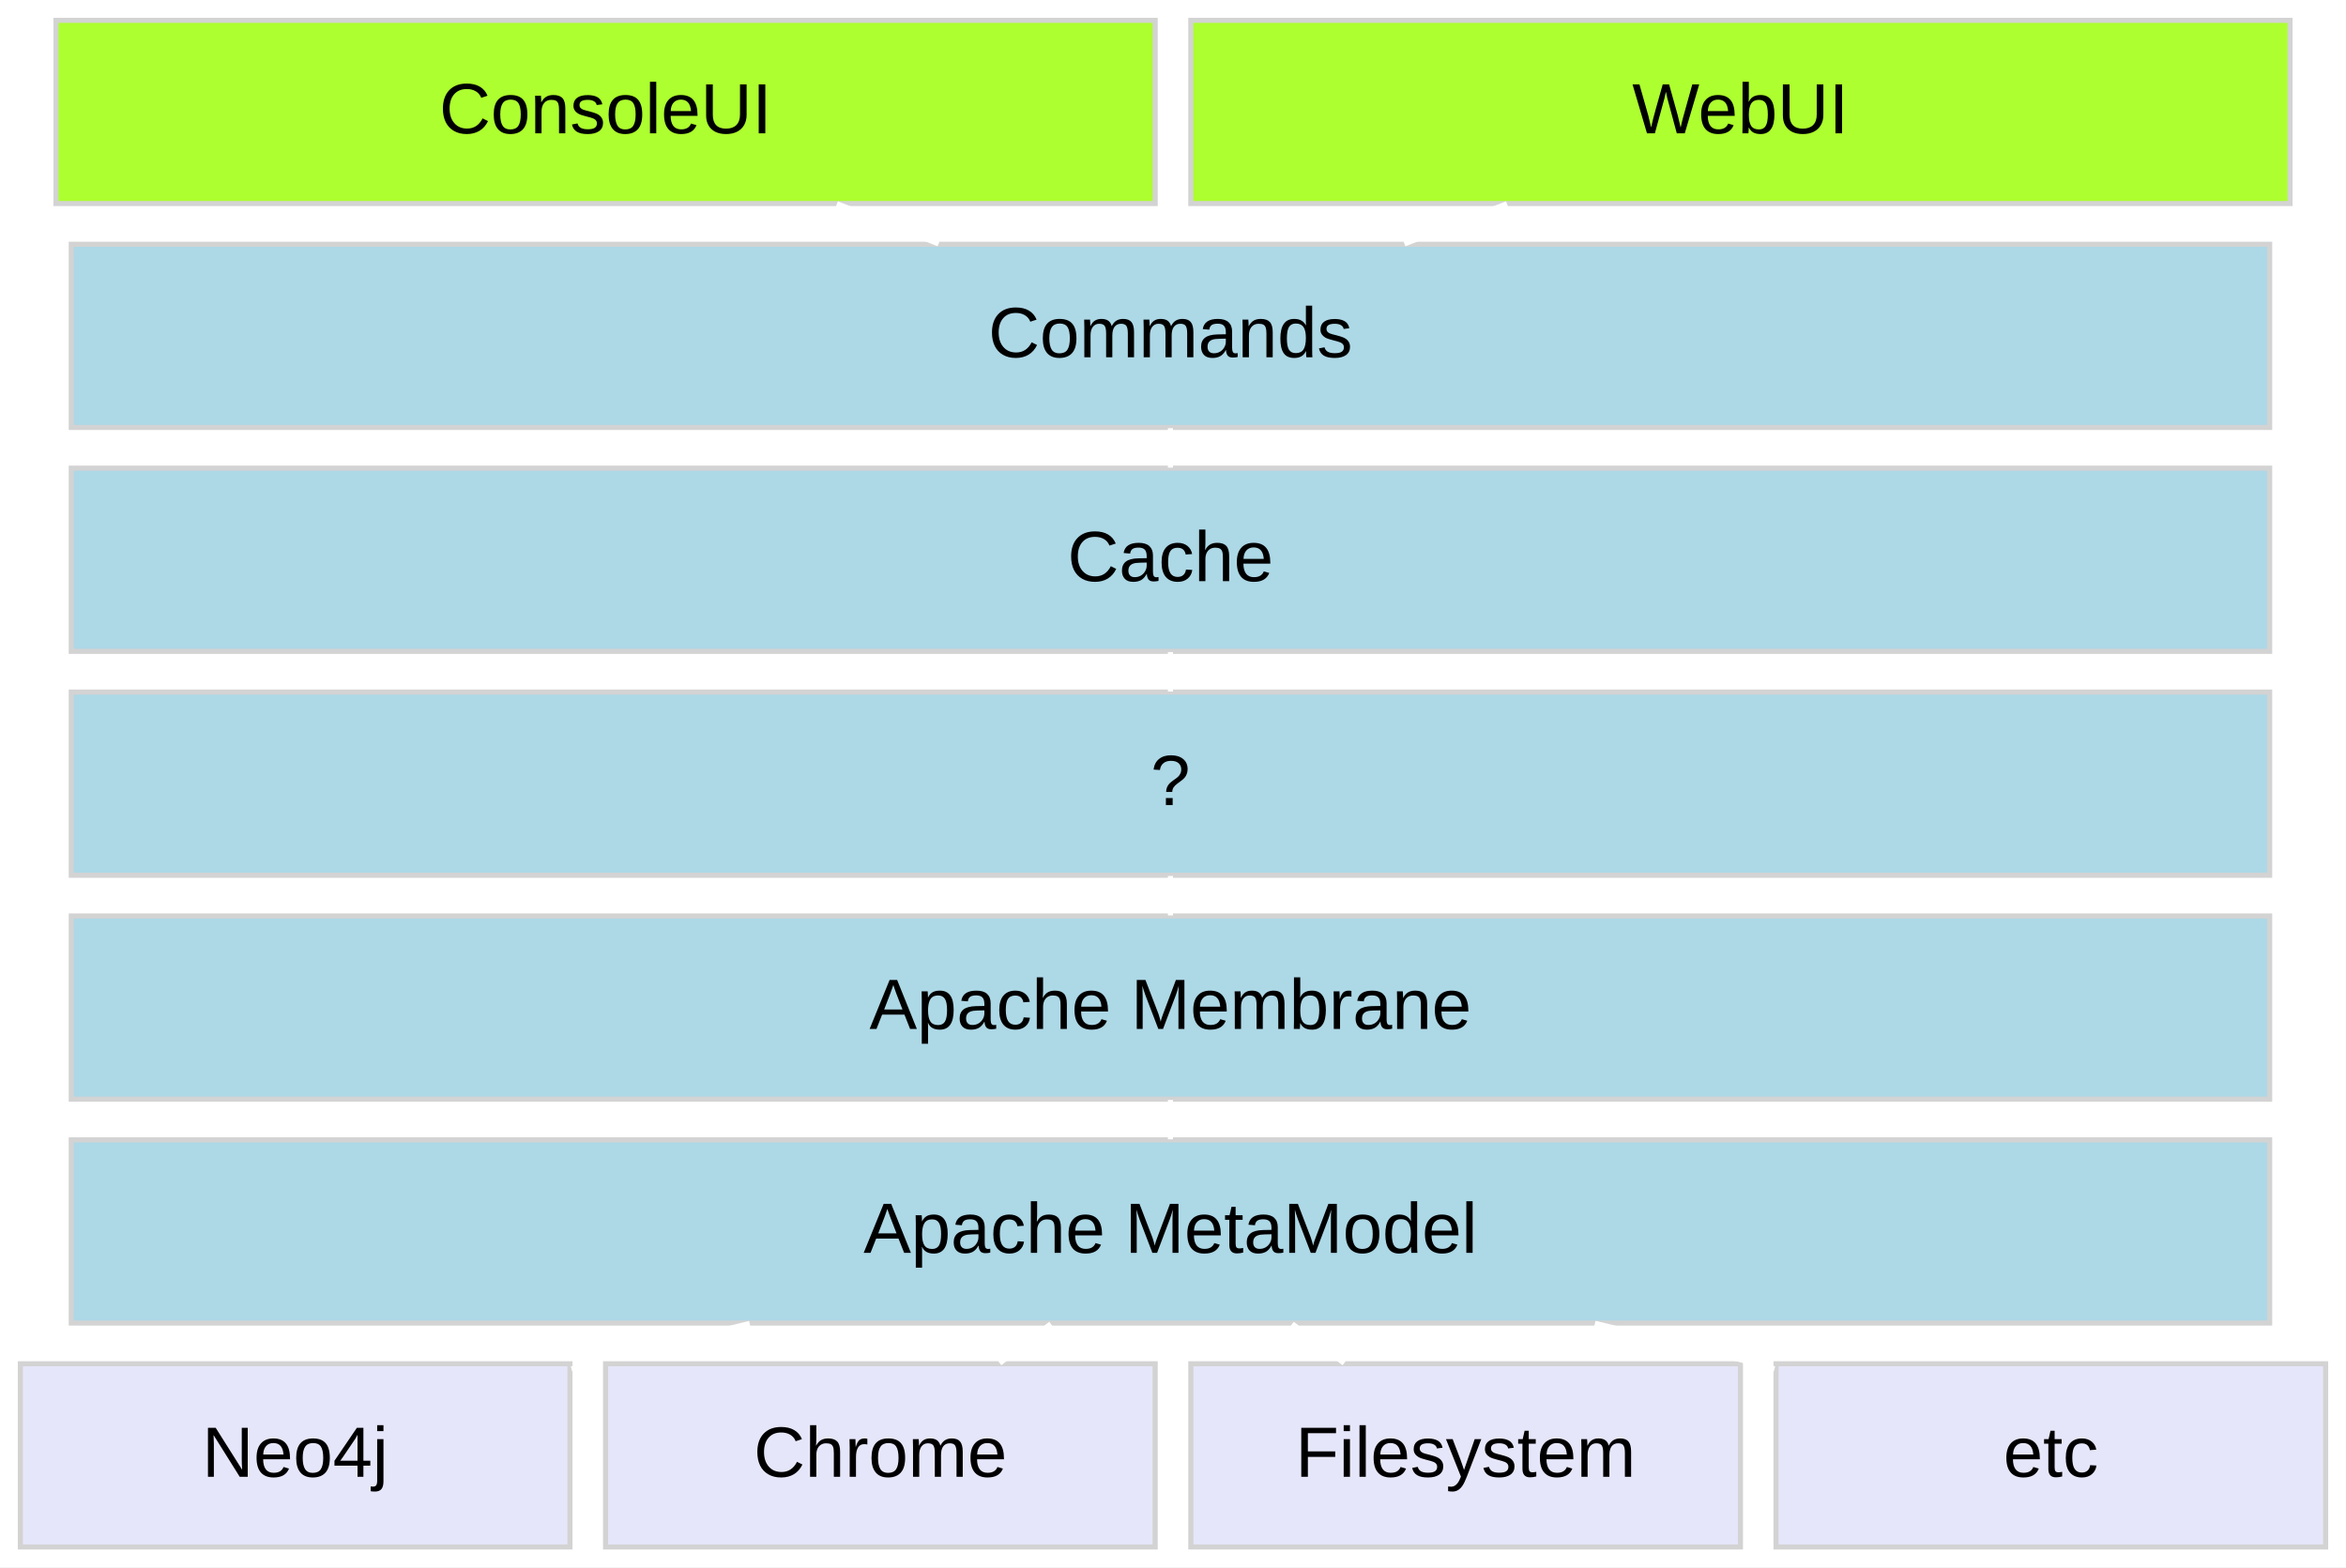
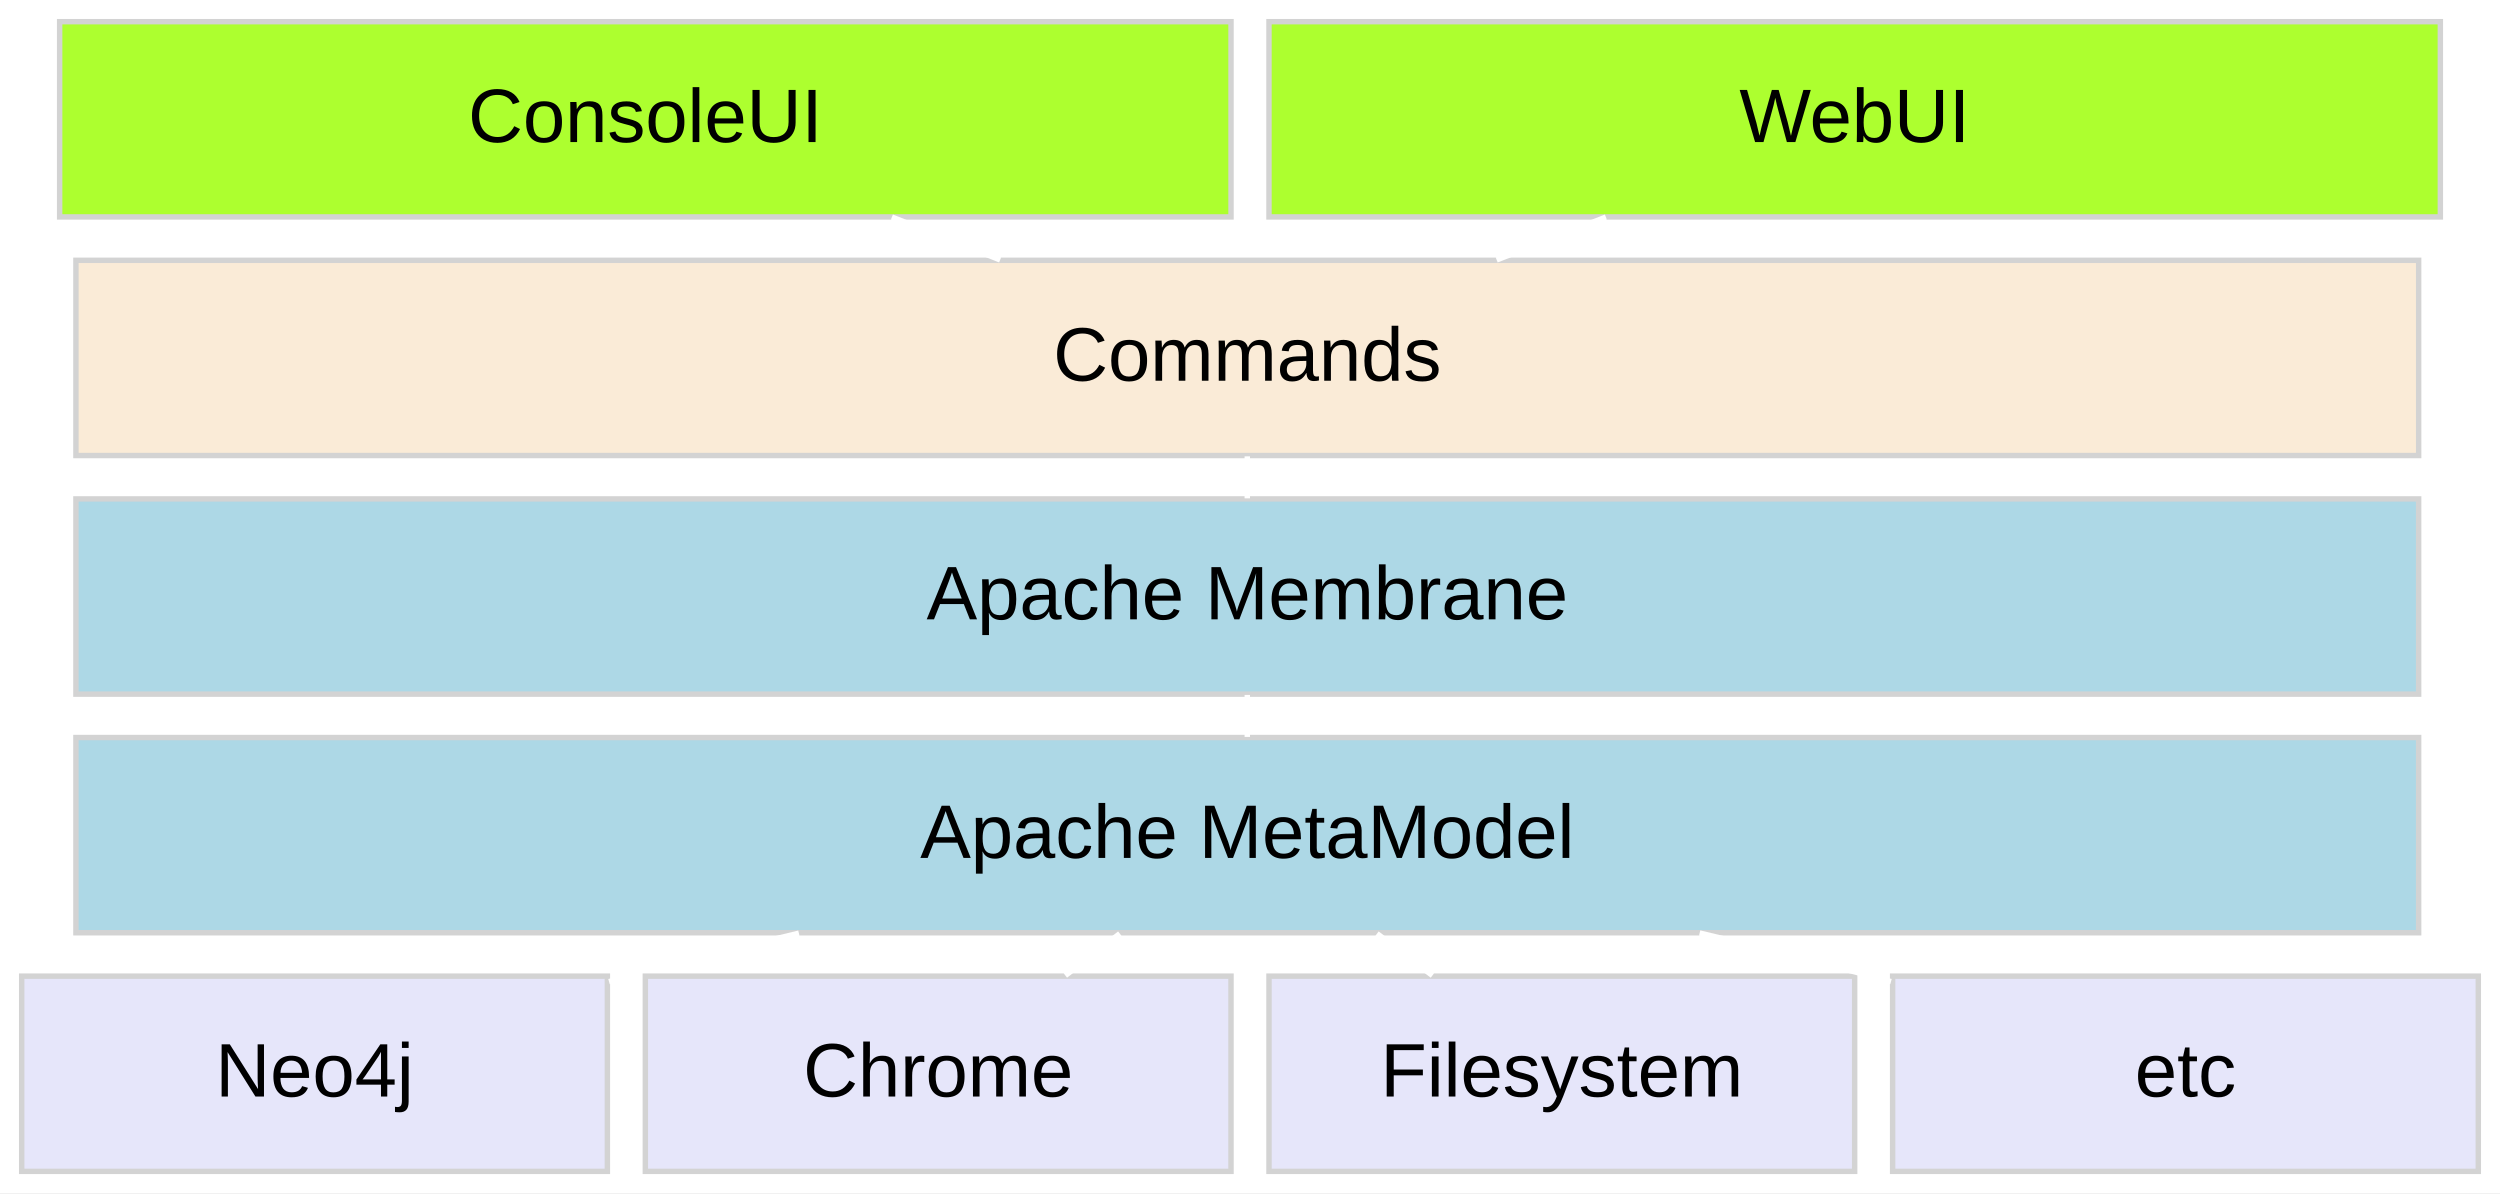
- <svg xmlns="http://www.w3.org/2000/svg" width="461pt" height="308pt" viewBox="0.00 0.00 461.00 308.00">
-   <g id="graph0" class="graph" transform="scale(1 1) rotate(0) translate(4 304)">
-     <polygon fill="#ffffff" stroke="transparent" points="-4,4 -4,-304 457,-304 457,4 -4,4" />
+ <svg xmlns="http://www.w3.org/2000/svg" width="461pt" height="220pt" viewBox="0.00 0.00 461.00 220.00">
+   <g id="graph0" class="graph" transform="scale(1 1) rotate(0) translate(4 216)">
+     <polygon fill="#ffffff" stroke="transparent" points="-4,4 -4,-216 457,-216 457,4 -4,4" />
    <g id="node1" class="node">
-       <polygon fill="#adff2f" stroke="#d3d3d3" points="223,-300 7,-300 7,-264 223,-264 223,-300" />
-       <text text-anchor="middle" x="115" y="-277.8" font-family="Arial" font-size="14.00" fill="#000000">ConsoleUI</text>
+       <polygon fill="#adff2f" stroke="#d3d3d3" points="223,-212 7,-212 7,-176 223,-176 223,-212" />
+       <text text-anchor="middle" x="115" y="-189.8" font-family="Arial" font-size="14.00" fill="#000000">ConsoleUI</text>
    </g>
    <g id="node3" class="node">
-       <polygon fill="#add8e6" stroke="#d3d3d3" points="442,-256 10,-256 10,-220 442,-220 442,-256" />
-       <text text-anchor="middle" x="226" y="-233.8" font-family="Arial" font-size="14.00" fill="#000000">Commands</text>
+       <polygon fill="#faebd7" stroke="#d3d3d3" points="442,-168 10,-168 10,-132 442,-132 442,-168" />
+       <text text-anchor="middle" x="226" y="-145.8" font-family="Arial" font-size="14.00" fill="#000000">Commands</text>
    </g>
    <g id="edge1" class="edge">
-       <path fill="none" stroke="#ffffff" d="M160.468,-263.977C167.054,-261.366 173.835,-258.678 180.423,-256.067" />
+       <path fill="none" stroke="#ffffff" d="M160.468,-175.977C167.054,-173.366 173.835,-170.678 180.423,-168.067" />
    </g>
    <g id="node2" class="node">
-       <polygon fill="#adff2f" stroke="#d3d3d3" points="446,-300 230,-300 230,-264 446,-264 446,-300" />
-       <text text-anchor="middle" x="338" y="-277.8" font-family="Arial" font-size="14.00" fill="#000000">WebUI</text>
+       <polygon fill="#adff2f" stroke="#d3d3d3" points="446,-212 230,-212 230,-176 446,-176 446,-212" />
+       <text text-anchor="middle" x="338" y="-189.8" font-family="Arial" font-size="14.00" fill="#000000">WebUI</text>
    </g>
    <g id="edge2" class="edge">
-       <path fill="none" stroke="#ffffff" d="M292.122,-263.977C285.477,-261.366 278.635,-258.678 271.988,-256.067" />
+       <path fill="none" stroke="#ffffff" d="M292.122,-175.977C285.477,-173.366 278.635,-170.678 271.988,-168.067" />
    </g>
    <g id="node4" class="node">
-       <polygon fill="#add8e6" stroke="#d3d3d3" points="442,-212 10,-212 10,-176 442,-176 442,-212" />
-       <text text-anchor="middle" x="226" y="-189.8" font-family="Arial" font-size="14.00" fill="#000000">Cache</text>
-     </g>
-     <g id="edge3" class="edge">
-       <path fill="none" stroke="#ffffff" d="M226,-219.85C226,-217.293 226,-214.665 226,-212.109" />
-     </g>
-     <g id="node5" class="node">
-       <polygon fill="#add8e6" stroke="#d3d3d3" points="442,-168 10,-168 10,-132 442,-132 442,-168" />
-       <text text-anchor="middle" x="226" y="-145.8" font-family="Arial" font-size="14.00" fill="#000000">?</text>
-     </g>
-     <g id="edge4" class="edge">
-       <path fill="none" stroke="#ffffff" d="M226,-175.85C226,-173.293 226,-170.665 226,-168.109" />
-     </g>
-     <g id="node6" class="node">
      <polygon fill="#add8e6" stroke="#d3d3d3" points="442,-124 10,-124 10,-88 442,-88 442,-124" />
      <text text-anchor="middle" x="226" y="-101.8" font-family="Arial" font-size="14.00" fill="#000000">Apache Membrane</text>
    </g>
-     <g id="edge5" class="edge">
+     <g id="edge3" class="edge">
      <path fill="none" stroke="#ffffff" d="M226,-131.85C226,-129.293 226,-126.665 226,-124.109" />
    </g>
-     <g id="node7" class="node">
+     <g id="node5" class="node">
      <polygon fill="#add8e6" stroke="#d3d3d3" points="442,-80 10,-80 10,-44 442,-44 442,-80" />
      <text text-anchor="middle" x="226" y="-57.8" font-family="Arial" font-size="14.00" fill="#000000">Apache MetaModel</text>
    </g>
-     <g id="edge6" class="edge">
+     <g id="edge4" class="edge">
      <path fill="none" stroke="#ffffff" d="M226,-87.85C226,-85.293 226,-82.665 226,-80.109" />
    </g>
-     <g id="node8" class="node">
+     <g id="node6" class="node">
      <polygon fill="#e6e6fa" stroke="#d3d3d3" points="108,-36 0,-36 0,0 108,0 108,-36" />
      <text text-anchor="middle" x="54" y="-13.8" font-family="Arial" font-size="14.00" fill="#000000">Neo4j</text>
    </g>
-     <g id="edge7" class="edge">
+     <g id="edge5" class="edge">
      <path fill="none" stroke="#ffffff" d="M143.312,-43.928C132.744,-41.388 122.096,-38.714 112,-36 110.778,-35.672 109.543,-35.334 108.3,-34.99" />
    </g>
-     <g id="node9" class="node">
+     <g id="node7" class="node">
      <polygon fill="#e6e6fa" stroke="#d3d3d3" points="223,-36 115,-36 115,0 223,0 223,-36" />
      <text text-anchor="middle" x="169" y="-13.8" font-family="Arial" font-size="14.00" fill="#000000">Chrome</text>
    </g>
-     <g id="edge8" class="edge">
+     <g id="edge6" class="edge">
      <path fill="none" stroke="#ffffff" d="M202.487,-43.849C199.175,-41.293 195.77,-38.665 192.459,-36.109" />
    </g>
-     <g id="node10" class="node">
+     <g id="node8" class="node">
      <polygon fill="#e6e6fa" stroke="#d3d3d3" points="338,-36 230,-36 230,0 338,0 338,-36" />
      <text text-anchor="middle" x="284" y="-13.8" font-family="Arial" font-size="14.00" fill="#000000">Filesystem</text>
    </g>
-     <g id="edge9" class="edge">
+     <g id="edge7" class="edge">
      <path fill="none" stroke="#ffffff" d="M249.926,-43.849C253.296,-41.293 256.76,-38.665 260.129,-36.109" />
    </g>
-     <g id="node11" class="node">
+     <g id="node9" class="node">
      <polygon fill="#e6e6fa" stroke="#d3d3d3" points="453,-36 345,-36 345,0 453,0 453,-36" />
      <text text-anchor="middle" x="399" y="-13.8" font-family="Arial" font-size="14.00" fill="#000000">etc</text>
    </g>
-     <g id="edge10" class="edge">
+     <g id="edge8" class="edge">
      <path fill="none" stroke="#ffffff" d="M309.416,-43.953C320.077,-41.408 330.817,-38.727 341,-36 342.222,-35.673 343.457,-35.337 344.701,-34.993" />
    </g>
  </g>
</svg>
